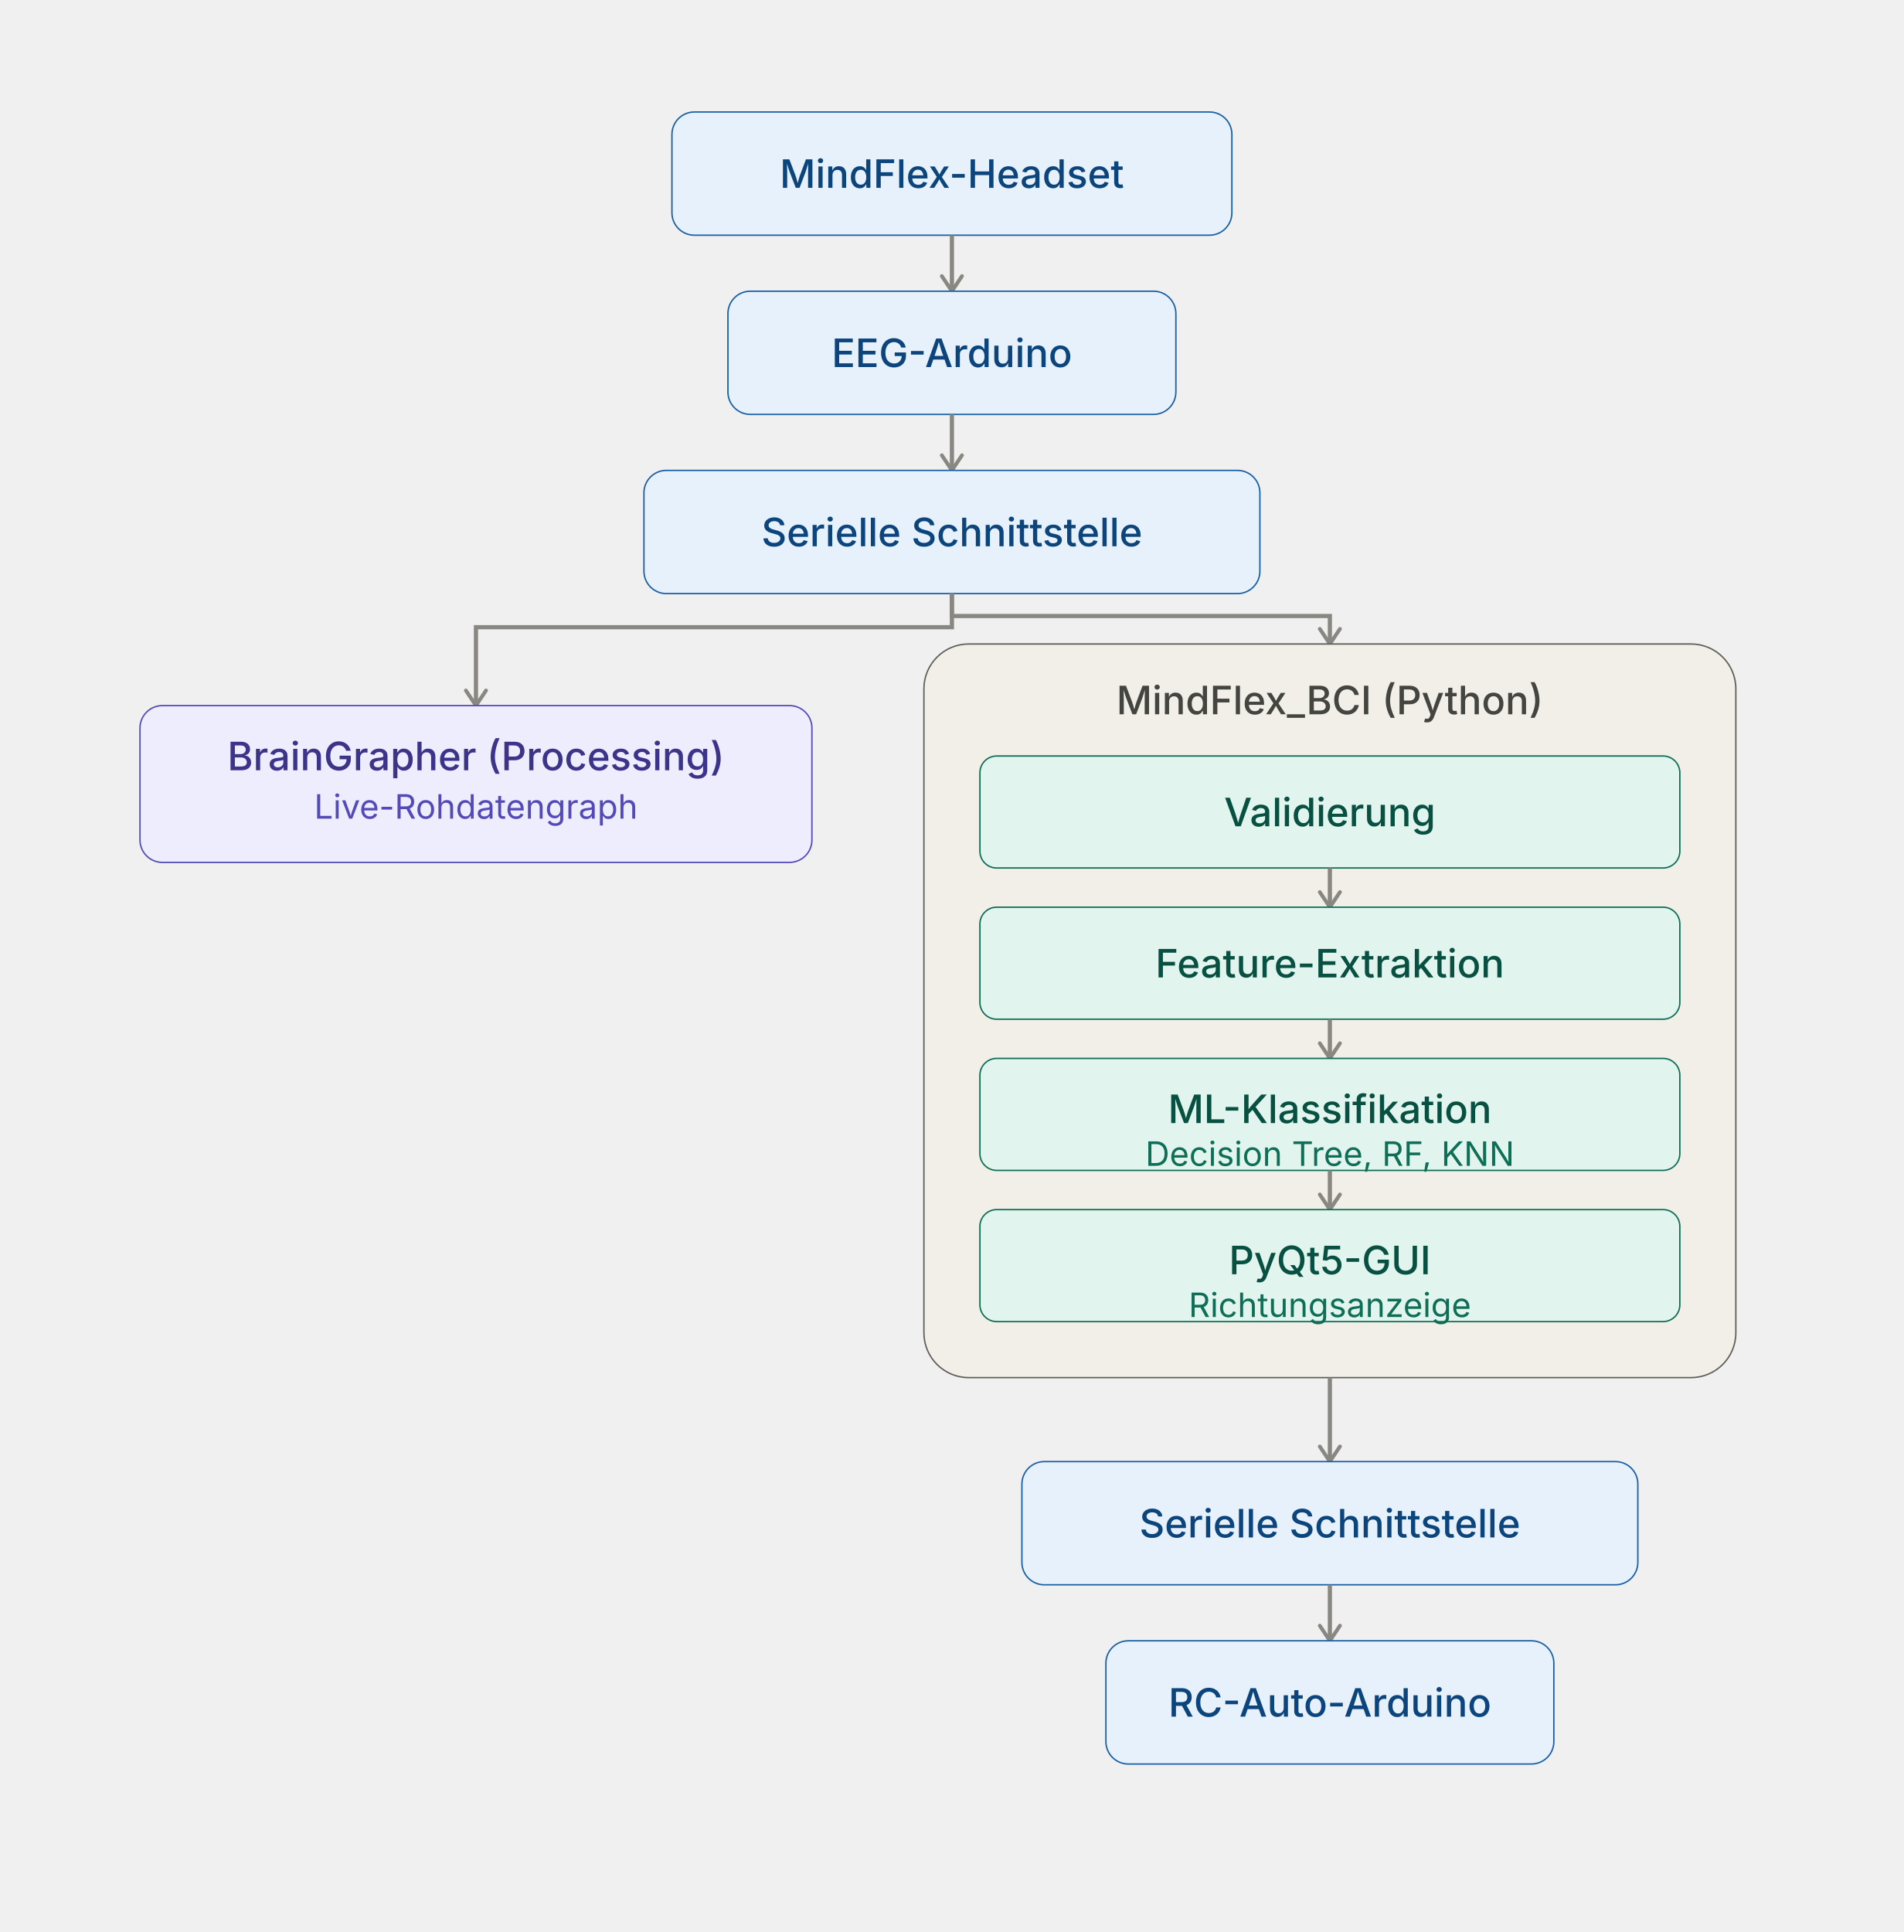
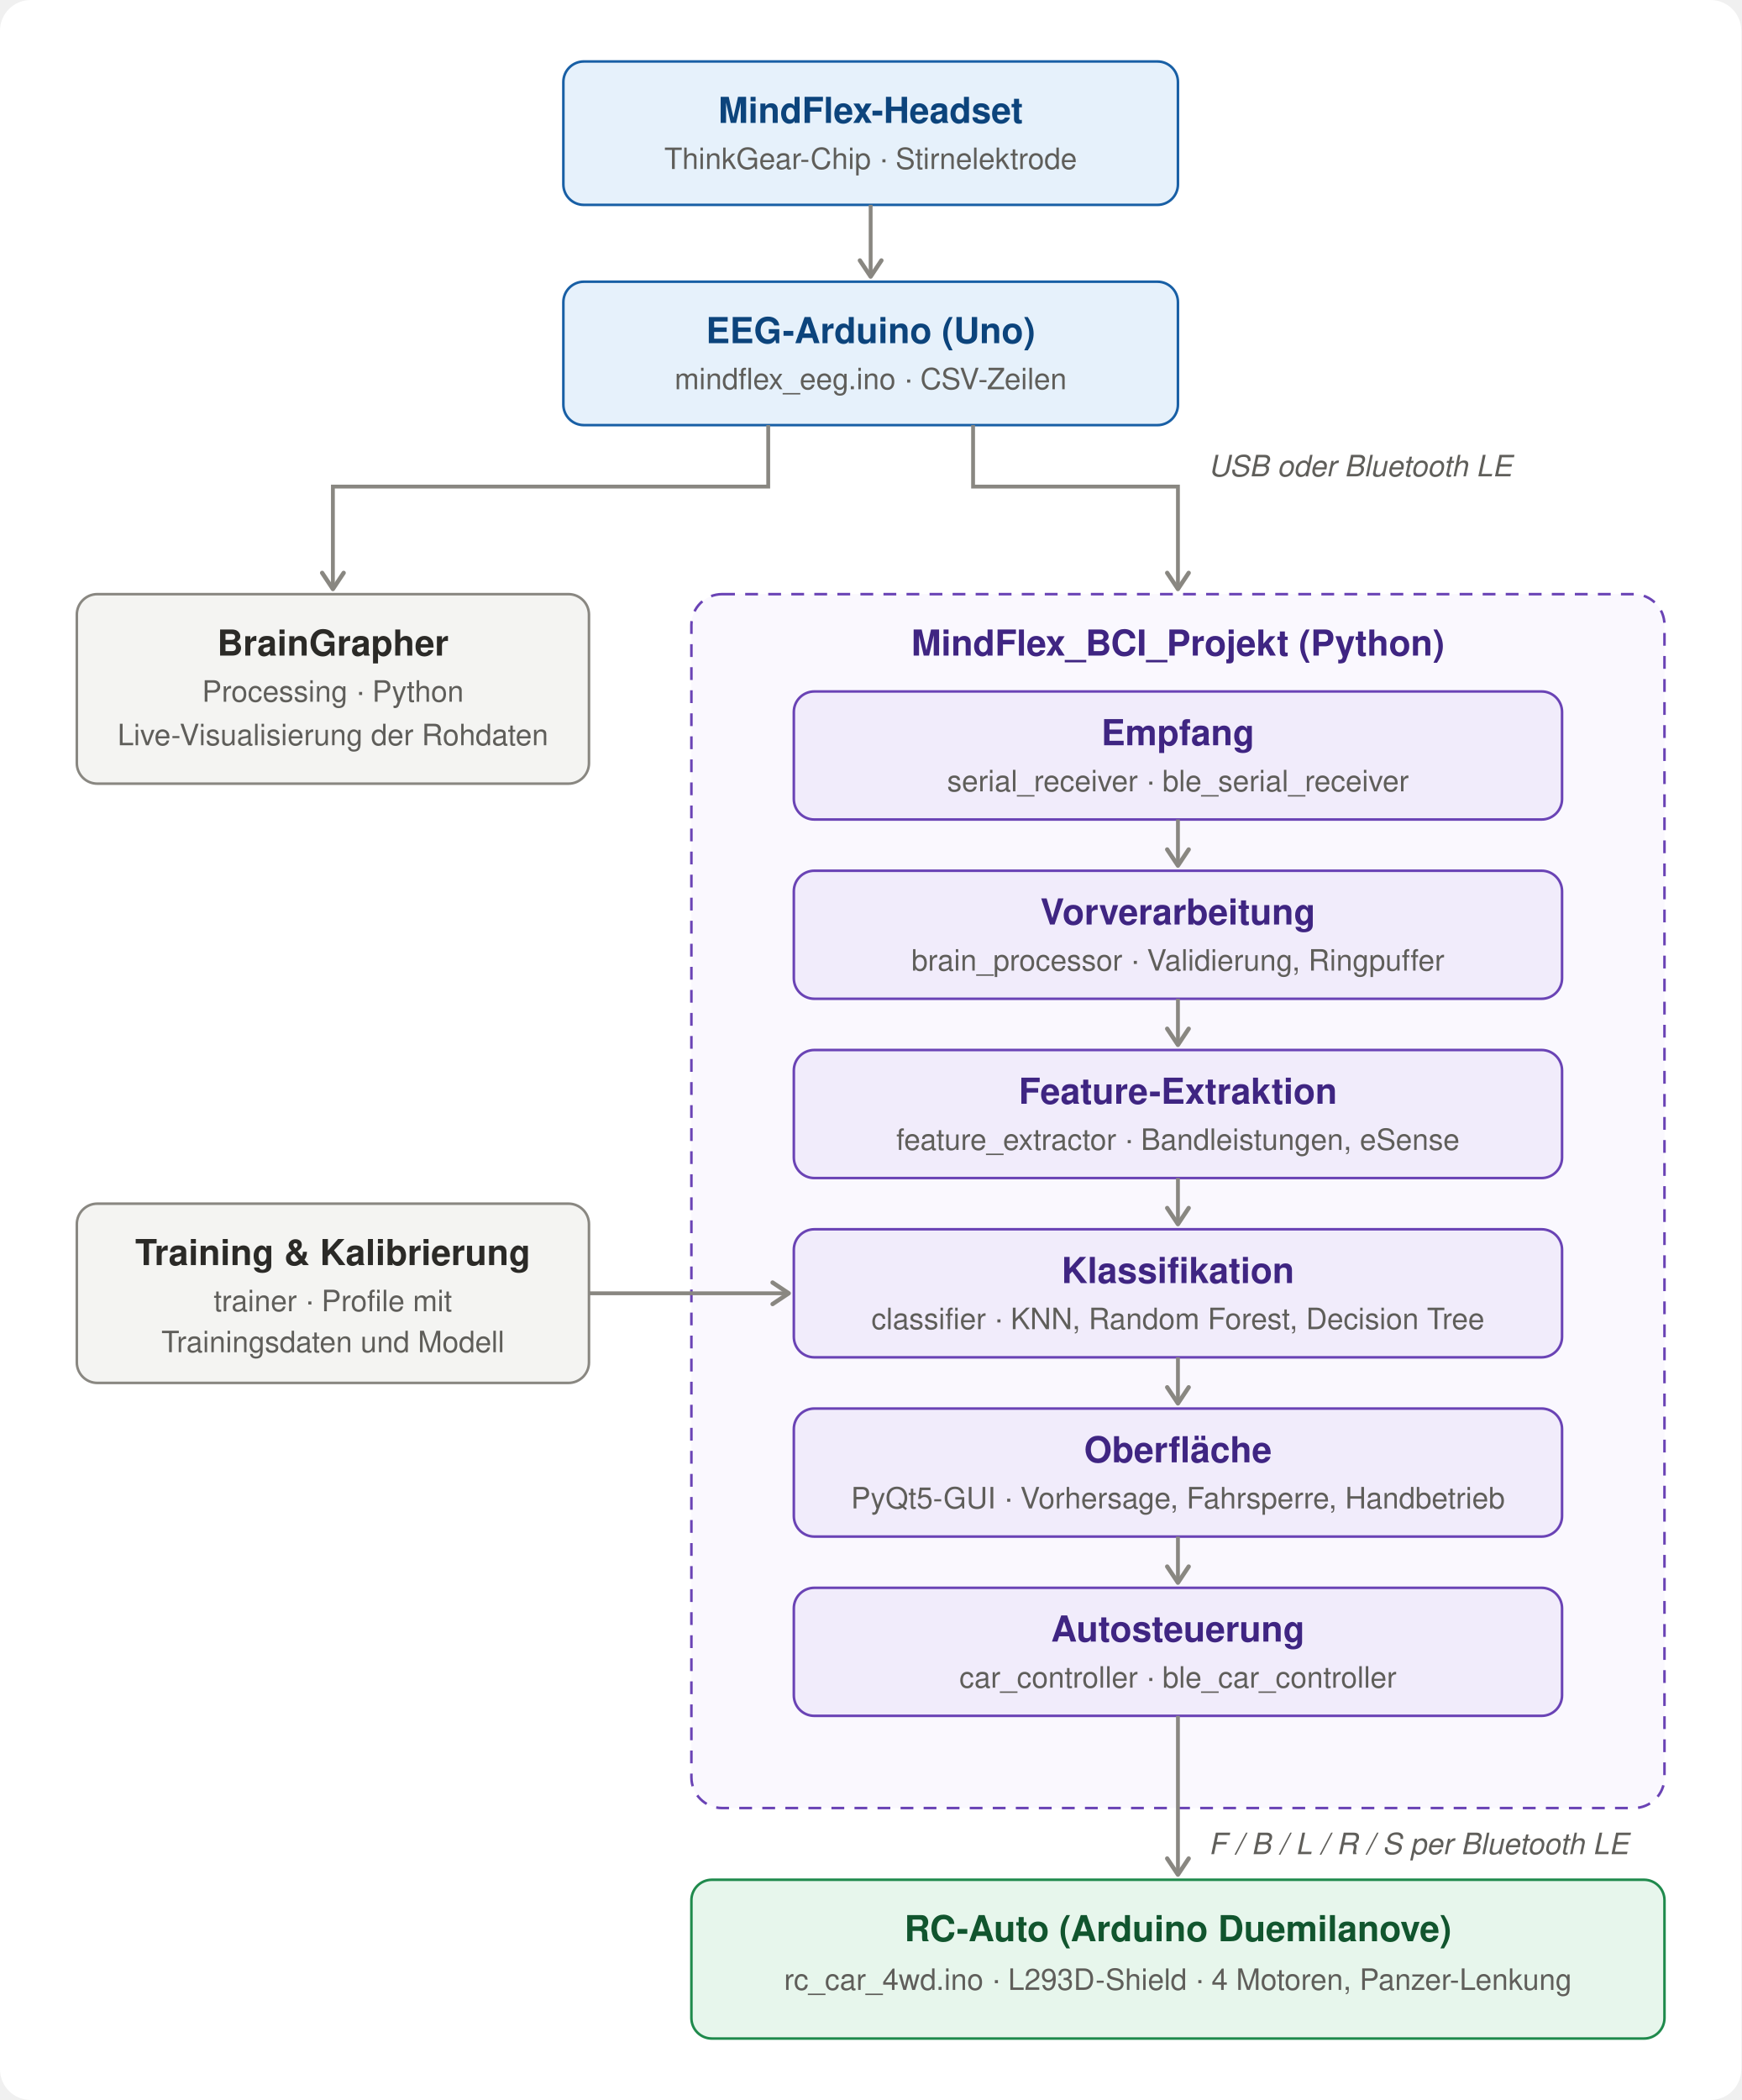
- <svg xmlns="http://www.w3.org/2000/svg" width="100%" viewBox="0 0 680 690" role="img" style="">
+ <svg xmlns="http://www.w3.org/2000/svg" viewBox="0 0 680 820" width="100%" role="img" font-family="-apple-system, BlinkMacSystemFont, 'Segoe UI', Helvetica, Arial, sans-serif">
+   <style>
+   .bg { fill: #ffffff; }
+   .hw { fill: #e6f1fb; stroke: #185fa5; }
+   .hw-t { fill: #0c447c; }
+   .py { fill: #f1ecfb; stroke: #6a43b5; }
+   .py-t { fill: #3f2582; }
+   .ct { fill: #faf8fe; stroke: #6a43b5; stroke-dasharray: 5 4; }
+   .out { fill: #e7f6ec; stroke: #1f8a4c; }
+   .out-t { fill: #11552e; }
+   .side { fill: #f4f4f2; stroke: #898781; }
+   .side-t { fill: #2b2a27; }
+   .sub { fill: #5f5e5a; }
+   .lbl { fill: #5f5e5a; }
+   .ar { stroke: #898781; }
+   @media (prefers-color-scheme: dark) {
+     .bg { fill: #0d1117; }
+     .hw { fill: #0f2a44; stroke: #4c94d8; }
+     .hw-t { fill: #cfe4f8; }
+     .py { fill: #251a3d; stroke: #9a7ae0; }
+     .py-t { fill: #e2d8f8; }
+     .ct { fill: #16121f; stroke: #9a7ae0; }
+     .out { fill: #0f2f1d; stroke: #3fb871; }
+     .out-t { fill: #c9efd8; }
+     .side { fill: #1f2328; stroke: #8b949e; }
+     .side-t { fill: #e6edf3; }
+     .sub, .lbl { fill: #9da5ae; }
+     .ar { stroke: #8b949e; }
+   }
+   rect { stroke-width: 1; }
+   .t { font-size: 14px; font-weight: 600; text-anchor: middle; }
+   .s { font-size: 11.5px; text-anchor: middle; }
+   .l { font-size: 11.5px; font-style: italic; }
+   line, path.ar { stroke-width: 1.5; fill: none; }
+ </style>
  <defs>
-     <marker id="arrow" viewBox="0 0 10 10" refX="8" refY="5" markerWidth="6" markerHeight="6" orient="auto-start-reverse">
-       <path d="M2 1L8 5L2 9" fill="none" stroke="context-stroke" stroke-width="1.5" stroke-linecap="round" stroke-linejoin="round" />
+     <marker id="a" viewBox="0 0 10 10" refX="8" refY="5" markerWidth="7" markerHeight="7" orient="auto-start-reverse">
+       <path d="M2 1L8 5L2 9" fill="none" stroke="#898781" stroke-width="1.6" stroke-linecap="round" stroke-linejoin="round" />
    </marker>
  </defs>
-   <g style="fill:rgb(0, 0, 0);stroke:none;color:rgb(11, 11, 11);stroke-width:1px;stroke-linecap:butt;stroke-linejoin:miter;opacity:1;font-family:&quot;Anthropic Sans&quot;, -apple-system, BlinkMacSystemFont, &quot;Segoe UI&quot;, sans-serif;font-size:16px;font-weight:400;text-anchor:start;dominant-baseline:auto">
-     <rect x="240" y="40" width="200" height="44" rx="8" stroke-width="0.5" style="fill:rgb(230, 241, 251);stroke:rgb(24, 95, 165);color:rgb(11, 11, 11);stroke-width:0.5px;stroke-linecap:butt;stroke-linejoin:miter;opacity:1;font-family:&quot;Anthropic Sans&quot;, -apple-system, BlinkMacSystemFont, &quot;Segoe UI&quot;, sans-serif;font-size:16px;font-weight:400;text-anchor:start;dominant-baseline:auto" />
-     <text x="340" y="62" text-anchor="middle" dominant-baseline="central" style="fill:rgb(12, 68, 124);stroke:none;color:rgb(11, 11, 11);stroke-width:1px;stroke-linecap:butt;stroke-linejoin:miter;opacity:1;font-family:&quot;Anthropic Sans&quot;, -apple-system, BlinkMacSystemFont, &quot;Segoe UI&quot;, sans-serif;font-size:14px;font-weight:500;text-anchor:middle;dominant-baseline:central">MindFlex-Headset</text>
-   </g>
-   <line x1="340" y1="84" x2="340" y2="104" marker-end="url(#arrow)" style="fill:none;stroke:rgb(137, 135, 129);color:rgb(11, 11, 11);stroke-width:1.5px;stroke-linecap:butt;stroke-linejoin:miter;opacity:1;font-family:&quot;Anthropic Sans&quot;, -apple-system, BlinkMacSystemFont, &quot;Segoe UI&quot;, sans-serif;font-size:16px;font-weight:400;text-anchor:start;dominant-baseline:auto" />
-   <g style="fill:rgb(0, 0, 0);stroke:none;color:rgb(11, 11, 11);stroke-width:1px;stroke-linecap:butt;stroke-linejoin:miter;opacity:1;font-family:&quot;Anthropic Sans&quot;, -apple-system, BlinkMacSystemFont, &quot;Segoe UI&quot;, sans-serif;font-size:16px;font-weight:400;text-anchor:start;dominant-baseline:auto">
-     <rect x="260" y="104" width="160" height="44" rx="8" stroke-width="0.5" style="fill:rgb(230, 241, 251);stroke:rgb(24, 95, 165);color:rgb(11, 11, 11);stroke-width:0.5px;stroke-linecap:butt;stroke-linejoin:miter;opacity:1;font-family:&quot;Anthropic Sans&quot;, -apple-system, BlinkMacSystemFont, &quot;Segoe UI&quot;, sans-serif;font-size:16px;font-weight:400;text-anchor:start;dominant-baseline:auto" />
-     <text x="340" y="126" text-anchor="middle" dominant-baseline="central" style="fill:rgb(12, 68, 124);stroke:none;color:rgb(11, 11, 11);stroke-width:1px;stroke-linecap:butt;stroke-linejoin:miter;opacity:1;font-family:&quot;Anthropic Sans&quot;, -apple-system, BlinkMacSystemFont, &quot;Segoe UI&quot;, sans-serif;font-size:14px;font-weight:500;text-anchor:middle;dominant-baseline:central">EEG-Arduino</text>
-   </g>
-   <line x1="340" y1="148" x2="340" y2="168" marker-end="url(#arrow)" style="fill:none;stroke:rgb(137, 135, 129);color:rgb(11, 11, 11);stroke-width:1.5px;stroke-linecap:butt;stroke-linejoin:miter;opacity:1;font-family:&quot;Anthropic Sans&quot;, -apple-system, BlinkMacSystemFont, &quot;Segoe UI&quot;, sans-serif;font-size:16px;font-weight:400;text-anchor:start;dominant-baseline:auto" />
-   <g style="fill:rgb(0, 0, 0);stroke:none;color:rgb(11, 11, 11);stroke-width:1px;stroke-linecap:butt;stroke-linejoin:miter;opacity:1;font-family:&quot;Anthropic Sans&quot;, -apple-system, BlinkMacSystemFont, &quot;Segoe UI&quot;, sans-serif;font-size:16px;font-weight:400;text-anchor:start;dominant-baseline:auto">
-     <rect x="230" y="168" width="220" height="44" rx="8" stroke-width="0.5" style="fill:rgb(230, 241, 251);stroke:rgb(24, 95, 165);color:rgb(11, 11, 11);stroke-width:0.5px;stroke-linecap:butt;stroke-linejoin:miter;opacity:1;font-family:&quot;Anthropic Sans&quot;, -apple-system, BlinkMacSystemFont, &quot;Segoe UI&quot;, sans-serif;font-size:16px;font-weight:400;text-anchor:start;dominant-baseline:auto" />
-     <text x="340" y="190" text-anchor="middle" dominant-baseline="central" style="fill:rgb(12, 68, 124);stroke:none;color:rgb(11, 11, 11);stroke-width:1px;stroke-linecap:butt;stroke-linejoin:miter;opacity:1;font-family:&quot;Anthropic Sans&quot;, -apple-system, BlinkMacSystemFont, &quot;Segoe UI&quot;, sans-serif;font-size:14px;font-weight:500;text-anchor:middle;dominant-baseline:central">Serielle Schnittstelle</text>
-   </g>
-   <path d="M340 212 L340 224 L170 224 L170 252" fill="none" marker-end="url(#arrow)" style="fill:none;stroke:rgb(137, 135, 129);color:rgb(11, 11, 11);stroke-width:1.5px;stroke-linecap:butt;stroke-linejoin:miter;opacity:1;font-family:&quot;Anthropic Sans&quot;, -apple-system, BlinkMacSystemFont, &quot;Segoe UI&quot;, sans-serif;font-size:16px;font-weight:400;text-anchor:start;dominant-baseline:auto" />
-   <path d="M340 212 L340 220 L475 220 L475 230" fill="none" marker-end="url(#arrow)" style="fill:none;stroke:rgb(137, 135, 129);color:rgb(11, 11, 11);stroke-width:1.5px;stroke-linecap:butt;stroke-linejoin:miter;opacity:1;font-family:&quot;Anthropic Sans&quot;, -apple-system, BlinkMacSystemFont, &quot;Segoe UI&quot;, sans-serif;font-size:16px;font-weight:400;text-anchor:start;dominant-baseline:auto" />
-   <g style="fill:rgb(0, 0, 0);stroke:none;color:rgb(11, 11, 11);stroke-width:1px;stroke-linecap:butt;stroke-linejoin:miter;opacity:1;font-family:&quot;Anthropic Sans&quot;, -apple-system, BlinkMacSystemFont, &quot;Segoe UI&quot;, sans-serif;font-size:16px;font-weight:400;text-anchor:start;dominant-baseline:auto">
-     <rect x="50" y="252" width="240" height="56" rx="8" stroke-width="0.5" style="fill:rgb(238, 237, 254);stroke:rgb(83, 74, 183);color:rgb(11, 11, 11);stroke-width:0.5px;stroke-linecap:butt;stroke-linejoin:miter;opacity:1;font-family:&quot;Anthropic Sans&quot;, -apple-system, BlinkMacSystemFont, &quot;Segoe UI&quot;, sans-serif;font-size:16px;font-weight:400;text-anchor:start;dominant-baseline:auto" />
-     <text x="170" y="270" text-anchor="middle" dominant-baseline="central" style="fill:rgb(60, 52, 137);stroke:none;color:rgb(11, 11, 11);stroke-width:1px;stroke-linecap:butt;stroke-linejoin:miter;opacity:1;font-family:&quot;Anthropic Sans&quot;, -apple-system, BlinkMacSystemFont, &quot;Segoe UI&quot;, sans-serif;font-size:14px;font-weight:500;text-anchor:middle;dominant-baseline:central">BrainGrapher (Processing)</text>
-     <text x="170" y="288" text-anchor="middle" dominant-baseline="central" style="fill:rgb(83, 74, 183);stroke:none;color:rgb(11, 11, 11);stroke-width:1px;stroke-linecap:butt;stroke-linejoin:miter;opacity:1;font-family:&quot;Anthropic Sans&quot;, -apple-system, BlinkMacSystemFont, &quot;Segoe UI&quot;, sans-serif;font-size:12px;font-weight:400;text-anchor:middle;dominant-baseline:central">Live-Rohdatengraph</text>
-   </g>
-   <g style="fill:rgb(0, 0, 0);stroke:none;color:rgb(11, 11, 11);stroke-width:1px;stroke-linecap:butt;stroke-linejoin:miter;opacity:1;font-family:&quot;Anthropic Sans&quot;, -apple-system, BlinkMacSystemFont, &quot;Segoe UI&quot;, sans-serif;font-size:16px;font-weight:400;text-anchor:start;dominant-baseline:auto">
-     <rect x="330" y="230" width="290" height="262" rx="16" stroke-width="0.5" style="fill:rgb(241, 239, 232);stroke:rgb(95, 94, 90);color:rgb(11, 11, 11);stroke-width:0.5px;stroke-linecap:butt;stroke-linejoin:miter;opacity:1;font-family:&quot;Anthropic Sans&quot;, -apple-system, BlinkMacSystemFont, &quot;Segoe UI&quot;, sans-serif;font-size:16px;font-weight:400;text-anchor:start;dominant-baseline:auto" />
-     <text x="475" y="250" text-anchor="middle" dominant-baseline="central" style="fill:rgb(68, 68, 65);stroke:none;color:rgb(11, 11, 11);stroke-width:1px;stroke-linecap:butt;stroke-linejoin:miter;opacity:1;font-family:&quot;Anthropic Sans&quot;, -apple-system, BlinkMacSystemFont, &quot;Segoe UI&quot;, sans-serif;font-size:14px;font-weight:500;text-anchor:middle;dominant-baseline:central">MindFlex_BCI (Python)</text>
-   </g>
-   <g style="fill:rgb(0, 0, 0);stroke:none;color:rgb(11, 11, 11);stroke-width:1px;stroke-linecap:butt;stroke-linejoin:miter;opacity:1;font-family:&quot;Anthropic Sans&quot;, -apple-system, BlinkMacSystemFont, &quot;Segoe UI&quot;, sans-serif;font-size:16px;font-weight:400;text-anchor:start;dominant-baseline:auto">
-     <rect x="350" y="270" width="250" height="40" rx="6" stroke-width="0.5" style="fill:rgb(225, 245, 238);stroke:rgb(15, 110, 86);color:rgb(11, 11, 11);stroke-width:0.5px;stroke-linecap:butt;stroke-linejoin:miter;opacity:1;font-family:&quot;Anthropic Sans&quot;, -apple-system, BlinkMacSystemFont, &quot;Segoe UI&quot;, sans-serif;font-size:16px;font-weight:400;text-anchor:start;dominant-baseline:auto" />
-     <text x="475" y="290" text-anchor="middle" dominant-baseline="central" style="fill:rgb(8, 80, 65);stroke:none;color:rgb(11, 11, 11);stroke-width:1px;stroke-linecap:butt;stroke-linejoin:miter;opacity:1;font-family:&quot;Anthropic Sans&quot;, -apple-system, BlinkMacSystemFont, &quot;Segoe UI&quot;, sans-serif;font-size:14px;font-weight:500;text-anchor:middle;dominant-baseline:central">Validierung</text>
-   </g>
-   <line x1="475" y1="310" x2="475" y2="324" marker-end="url(#arrow)" style="fill:none;stroke:rgb(137, 135, 129);color:rgb(11, 11, 11);stroke-width:1.5px;stroke-linecap:butt;stroke-linejoin:miter;opacity:1;font-family:&quot;Anthropic Sans&quot;, -apple-system, BlinkMacSystemFont, &quot;Segoe UI&quot;, sans-serif;font-size:16px;font-weight:400;text-anchor:start;dominant-baseline:auto" />
-   <g style="fill:rgb(0, 0, 0);stroke:none;color:rgb(11, 11, 11);stroke-width:1px;stroke-linecap:butt;stroke-linejoin:miter;opacity:1;font-family:&quot;Anthropic Sans&quot;, -apple-system, BlinkMacSystemFont, &quot;Segoe UI&quot;, sans-serif;font-size:16px;font-weight:400;text-anchor:start;dominant-baseline:auto">
-     <rect x="350" y="324" width="250" height="40" rx="6" stroke-width="0.5" style="fill:rgb(225, 245, 238);stroke:rgb(15, 110, 86);color:rgb(11, 11, 11);stroke-width:0.5px;stroke-linecap:butt;stroke-linejoin:miter;opacity:1;font-family:&quot;Anthropic Sans&quot;, -apple-system, BlinkMacSystemFont, &quot;Segoe UI&quot;, sans-serif;font-size:16px;font-weight:400;text-anchor:start;dominant-baseline:auto" />
-     <text x="475" y="344" text-anchor="middle" dominant-baseline="central" style="fill:rgb(8, 80, 65);stroke:none;color:rgb(11, 11, 11);stroke-width:1px;stroke-linecap:butt;stroke-linejoin:miter;opacity:1;font-family:&quot;Anthropic Sans&quot;, -apple-system, BlinkMacSystemFont, &quot;Segoe UI&quot;, sans-serif;font-size:14px;font-weight:500;text-anchor:middle;dominant-baseline:central">Feature-Extraktion</text>
-   </g>
-   <line x1="475" y1="364" x2="475" y2="378" marker-end="url(#arrow)" style="fill:none;stroke:rgb(137, 135, 129);color:rgb(11, 11, 11);stroke-width:1.5px;stroke-linecap:butt;stroke-linejoin:miter;opacity:1;font-family:&quot;Anthropic Sans&quot;, -apple-system, BlinkMacSystemFont, &quot;Segoe UI&quot;, sans-serif;font-size:16px;font-weight:400;text-anchor:start;dominant-baseline:auto" />
-   <g style="fill:rgb(0, 0, 0);stroke:none;color:rgb(11, 11, 11);stroke-width:1px;stroke-linecap:butt;stroke-linejoin:miter;opacity:1;font-family:&quot;Anthropic Sans&quot;, -apple-system, BlinkMacSystemFont, &quot;Segoe UI&quot;, sans-serif;font-size:16px;font-weight:400;text-anchor:start;dominant-baseline:auto">
-     <rect x="350" y="378" width="250" height="40" rx="6" stroke-width="0.5" style="fill:rgb(225, 245, 238);stroke:rgb(15, 110, 86);color:rgb(11, 11, 11);stroke-width:0.5px;stroke-linecap:butt;stroke-linejoin:miter;opacity:1;font-family:&quot;Anthropic Sans&quot;, -apple-system, BlinkMacSystemFont, &quot;Segoe UI&quot;, sans-serif;font-size:16px;font-weight:400;text-anchor:start;dominant-baseline:auto" />
-     <text x="475" y="396" text-anchor="middle" dominant-baseline="central" style="fill:rgb(8, 80, 65);stroke:none;color:rgb(11, 11, 11);stroke-width:1px;stroke-linecap:butt;stroke-linejoin:miter;opacity:1;font-family:&quot;Anthropic Sans&quot;, -apple-system, BlinkMacSystemFont, &quot;Segoe UI&quot;, sans-serif;font-size:14px;font-weight:500;text-anchor:middle;dominant-baseline:central">ML-Klassifikation</text>
-     <text x="475" y="412" text-anchor="middle" dominant-baseline="central" style="fill:rgb(15, 110, 86);stroke:none;color:rgb(11, 11, 11);stroke-width:1px;stroke-linecap:butt;stroke-linejoin:miter;opacity:1;font-family:&quot;Anthropic Sans&quot;, -apple-system, BlinkMacSystemFont, &quot;Segoe UI&quot;, sans-serif;font-size:12px;font-weight:400;text-anchor:middle;dominant-baseline:central">Decision Tree, RF, KNN</text>
-   </g>
-   <line x1="475" y1="418" x2="475" y2="432" marker-end="url(#arrow)" style="fill:none;stroke:rgb(137, 135, 129);color:rgb(11, 11, 11);stroke-width:1.5px;stroke-linecap:butt;stroke-linejoin:miter;opacity:1;font-family:&quot;Anthropic Sans&quot;, -apple-system, BlinkMacSystemFont, &quot;Segoe UI&quot;, sans-serif;font-size:16px;font-weight:400;text-anchor:start;dominant-baseline:auto" />
-   <g style="fill:rgb(0, 0, 0);stroke:none;color:rgb(11, 11, 11);stroke-width:1px;stroke-linecap:butt;stroke-linejoin:miter;opacity:1;font-family:&quot;Anthropic Sans&quot;, -apple-system, BlinkMacSystemFont, &quot;Segoe UI&quot;, sans-serif;font-size:16px;font-weight:400;text-anchor:start;dominant-baseline:auto">
-     <rect x="350" y="432" width="250" height="40" rx="6" stroke-width="0.5" style="fill:rgb(225, 245, 238);stroke:rgb(15, 110, 86);color:rgb(11, 11, 11);stroke-width:0.5px;stroke-linecap:butt;stroke-linejoin:miter;opacity:1;font-family:&quot;Anthropic Sans&quot;, -apple-system, BlinkMacSystemFont, &quot;Segoe UI&quot;, sans-serif;font-size:16px;font-weight:400;text-anchor:start;dominant-baseline:auto" />
-     <text x="475" y="450" text-anchor="middle" dominant-baseline="central" style="fill:rgb(8, 80, 65);stroke:none;color:rgb(11, 11, 11);stroke-width:1px;stroke-linecap:butt;stroke-linejoin:miter;opacity:1;font-family:&quot;Anthropic Sans&quot;, -apple-system, BlinkMacSystemFont, &quot;Segoe UI&quot;, sans-serif;font-size:14px;font-weight:500;text-anchor:middle;dominant-baseline:central">PyQt5-GUI</text>
-     <text x="475" y="466" text-anchor="middle" dominant-baseline="central" style="fill:rgb(15, 110, 86);stroke:none;color:rgb(11, 11, 11);stroke-width:1px;stroke-linecap:butt;stroke-linejoin:miter;opacity:1;font-family:&quot;Anthropic Sans&quot;, -apple-system, BlinkMacSystemFont, &quot;Segoe UI&quot;, sans-serif;font-size:12px;font-weight:400;text-anchor:middle;dominant-baseline:central">Richtungsanzeige</text>
-   </g>
-   <line x1="475" y1="492" x2="475" y2="522" marker-end="url(#arrow)" style="fill:none;stroke:rgb(137, 135, 129);color:rgb(11, 11, 11);stroke-width:1.5px;stroke-linecap:butt;stroke-linejoin:miter;opacity:1;font-family:&quot;Anthropic Sans&quot;, -apple-system, BlinkMacSystemFont, &quot;Segoe UI&quot;, sans-serif;font-size:16px;font-weight:400;text-anchor:start;dominant-baseline:auto" />
-   <g style="fill:rgb(0, 0, 0);stroke:none;color:rgb(11, 11, 11);stroke-width:1px;stroke-linecap:butt;stroke-linejoin:miter;opacity:1;font-family:&quot;Anthropic Sans&quot;, -apple-system, BlinkMacSystemFont, &quot;Segoe UI&quot;, sans-serif;font-size:16px;font-weight:400;text-anchor:start;dominant-baseline:auto">
-     <rect x="365" y="522" width="220" height="44" rx="8" stroke-width="0.5" style="fill:rgb(230, 241, 251);stroke:rgb(24, 95, 165);color:rgb(11, 11, 11);stroke-width:0.5px;stroke-linecap:butt;stroke-linejoin:miter;opacity:1;font-family:&quot;Anthropic Sans&quot;, -apple-system, BlinkMacSystemFont, &quot;Segoe UI&quot;, sans-serif;font-size:16px;font-weight:400;text-anchor:start;dominant-baseline:auto" />
-     <text x="475" y="544" text-anchor="middle" dominant-baseline="central" style="fill:rgb(12, 68, 124);stroke:none;color:rgb(11, 11, 11);stroke-width:1px;stroke-linecap:butt;stroke-linejoin:miter;opacity:1;font-family:&quot;Anthropic Sans&quot;, -apple-system, BlinkMacSystemFont, &quot;Segoe UI&quot;, sans-serif;font-size:14px;font-weight:500;text-anchor:middle;dominant-baseline:central">Serielle Schnittstelle</text>
-   </g>
-   <line x1="475" y1="566" x2="475" y2="586" marker-end="url(#arrow)" style="fill:none;stroke:rgb(137, 135, 129);color:rgb(11, 11, 11);stroke-width:1.5px;stroke-linecap:butt;stroke-linejoin:miter;opacity:1;font-family:&quot;Anthropic Sans&quot;, -apple-system, BlinkMacSystemFont, &quot;Segoe UI&quot;, sans-serif;font-size:16px;font-weight:400;text-anchor:start;dominant-baseline:auto" />
-   <g style="fill:rgb(0, 0, 0);stroke:none;color:rgb(11, 11, 11);stroke-width:1px;stroke-linecap:butt;stroke-linejoin:miter;opacity:1;font-family:&quot;Anthropic Sans&quot;, -apple-system, BlinkMacSystemFont, &quot;Segoe UI&quot;, sans-serif;font-size:16px;font-weight:400;text-anchor:start;dominant-baseline:auto">
-     <rect x="395" y="586" width="160" height="44" rx="8" stroke-width="0.5" style="fill:rgb(230, 241, 251);stroke:rgb(24, 95, 165);color:rgb(11, 11, 11);stroke-width:0.5px;stroke-linecap:butt;stroke-linejoin:miter;opacity:1;font-family:&quot;Anthropic Sans&quot;, -apple-system, BlinkMacSystemFont, &quot;Segoe UI&quot;, sans-serif;font-size:16px;font-weight:400;text-anchor:start;dominant-baseline:auto" />
-     <text x="475" y="608" text-anchor="middle" dominant-baseline="central" style="fill:rgb(12, 68, 124);stroke:none;color:rgb(11, 11, 11);stroke-width:1px;stroke-linecap:butt;stroke-linejoin:miter;opacity:1;font-family:&quot;Anthropic Sans&quot;, -apple-system, BlinkMacSystemFont, &quot;Segoe UI&quot;, sans-serif;font-size:14px;font-weight:500;text-anchor:middle;dominant-baseline:central">RC-Auto-Arduino</text>
-   </g>
+   <rect class="bg" x="0" y="0" width="680" height="820" rx="12" style="stroke:none" />
+   <rect class="hw" x="220" y="24" width="240" height="56" rx="8" />
+   <text class="t hw-t" x="340" y="48">MindFlex-Headset</text>
+   <text class="s sub" x="340" y="66">ThinkGear-Chip · Stirnelektrode</text>
+   <line class="ar" x1="340" y1="80" x2="340" y2="108" marker-end="url(#a)" />
+   <rect class="hw" x="220" y="110" width="240" height="56" rx="8" />
+   <text class="t hw-t" x="340" y="134">EEG-Arduino (Uno)</text>
+   <text class="s sub" x="340" y="152">mindflex_eeg.ino · CSV-Zeilen</text>
+   <path class="ar" d="M300 166 L300 190 L130 190 L130 230" marker-end="url(#a)" />
+   <path class="ar" d="M380 166 L380 190 L460 190 L460 230" marker-end="url(#a)" />
+   <text class="l lbl" x="472" y="186">USB oder Bluetooth LE</text>
+   <rect class="side" x="30" y="232" width="200" height="74" rx="8" />
+   <text class="t side-t" x="130" y="256">BrainGrapher</text>
+   <text class="s sub" x="130" y="274">Processing · Python</text>
+   <text class="s sub" x="130" y="291">Live-Visualisierung der Rohdaten</text>
+   <rect class="ct" x="270" y="232" width="380" height="474" rx="12" />
+   <text class="t py-t" x="460" y="256">MindFlex_BCI_Projekt (Python)</text>
+   <rect class="py" x="310" y="270" width="300" height="50" rx="8" />
+   <text class="t py-t" x="460" y="291">Empfang</text>
+   <text class="s sub" x="460" y="309">serial_receiver · ble_serial_receiver</text>
+   <line class="ar" x1="460" y1="320" x2="460" y2="338" marker-end="url(#a)" />
+   <rect class="py" x="310" y="340" width="300" height="50" rx="8" />
+   <text class="t py-t" x="460" y="361">Vorverarbeitung</text>
+   <text class="s sub" x="460" y="379">brain_processor · Validierung, Ringpuffer</text>
+   <line class="ar" x1="460" y1="390" x2="460" y2="408" marker-end="url(#a)" />
+   <rect class="py" x="310" y="410" width="300" height="50" rx="8" />
+   <text class="t py-t" x="460" y="431">Feature-Extraktion</text>
+   <text class="s sub" x="460" y="449">feature_extractor · Bandleistungen, eSense</text>
+   <line class="ar" x1="460" y1="460" x2="460" y2="478" marker-end="url(#a)" />
+   <rect class="py" x="310" y="480" width="300" height="50" rx="8" />
+   <text class="t py-t" x="460" y="501">Klassifikation</text>
+   <text class="s sub" x="460" y="519">classifier · KNN, Random Forest, Decision Tree</text>
+   <line class="ar" x1="460" y1="530" x2="460" y2="548" marker-end="url(#a)" />
+   <rect class="py" x="310" y="550" width="300" height="50" rx="8" />
+   <text class="t py-t" x="460" y="571">Oberfläche</text>
+   <text class="s sub" x="460" y="589">PyQt5-GUI · Vorhersage, Fahrsperre, Handbetrieb</text>
+   <line class="ar" x1="460" y1="600" x2="460" y2="618" marker-end="url(#a)" />
+   <rect class="py" x="310" y="620" width="300" height="50" rx="8" />
+   <text class="t py-t" x="460" y="641">Autosteuerung</text>
+   <text class="s sub" x="460" y="659">car_controller · ble_car_controller</text>
+   <rect class="side" x="30" y="470" width="200" height="70" rx="8" />
+   <text class="t side-t" x="130" y="494">Training &amp; Kalibrierung</text>
+   <text class="s sub" x="130" y="512">trainer · Profile mit</text>
+   <text class="s sub" x="130" y="528">Trainingsdaten und Modell</text>
+   <line class="ar" x1="230" y1="505" x2="308" y2="505" marker-end="url(#a)" />
+   <line class="ar" x1="460" y1="670" x2="460" y2="732" marker-end="url(#a)" />
+   <text class="l lbl" x="472" y="724">F / B / L / R / S per Bluetooth LE</text>
+   <rect class="out" x="270" y="734" width="380" height="62" rx="8" />
+   <text class="t out-t" x="460" y="758">RC-Auto (Arduino Duemilanove)</text>
+   <text class="s sub" x="460" y="777">rc_car_4wd.ino · L293D-Shield · 4 Motoren, Panzer-Lenkung</text>
</svg>
